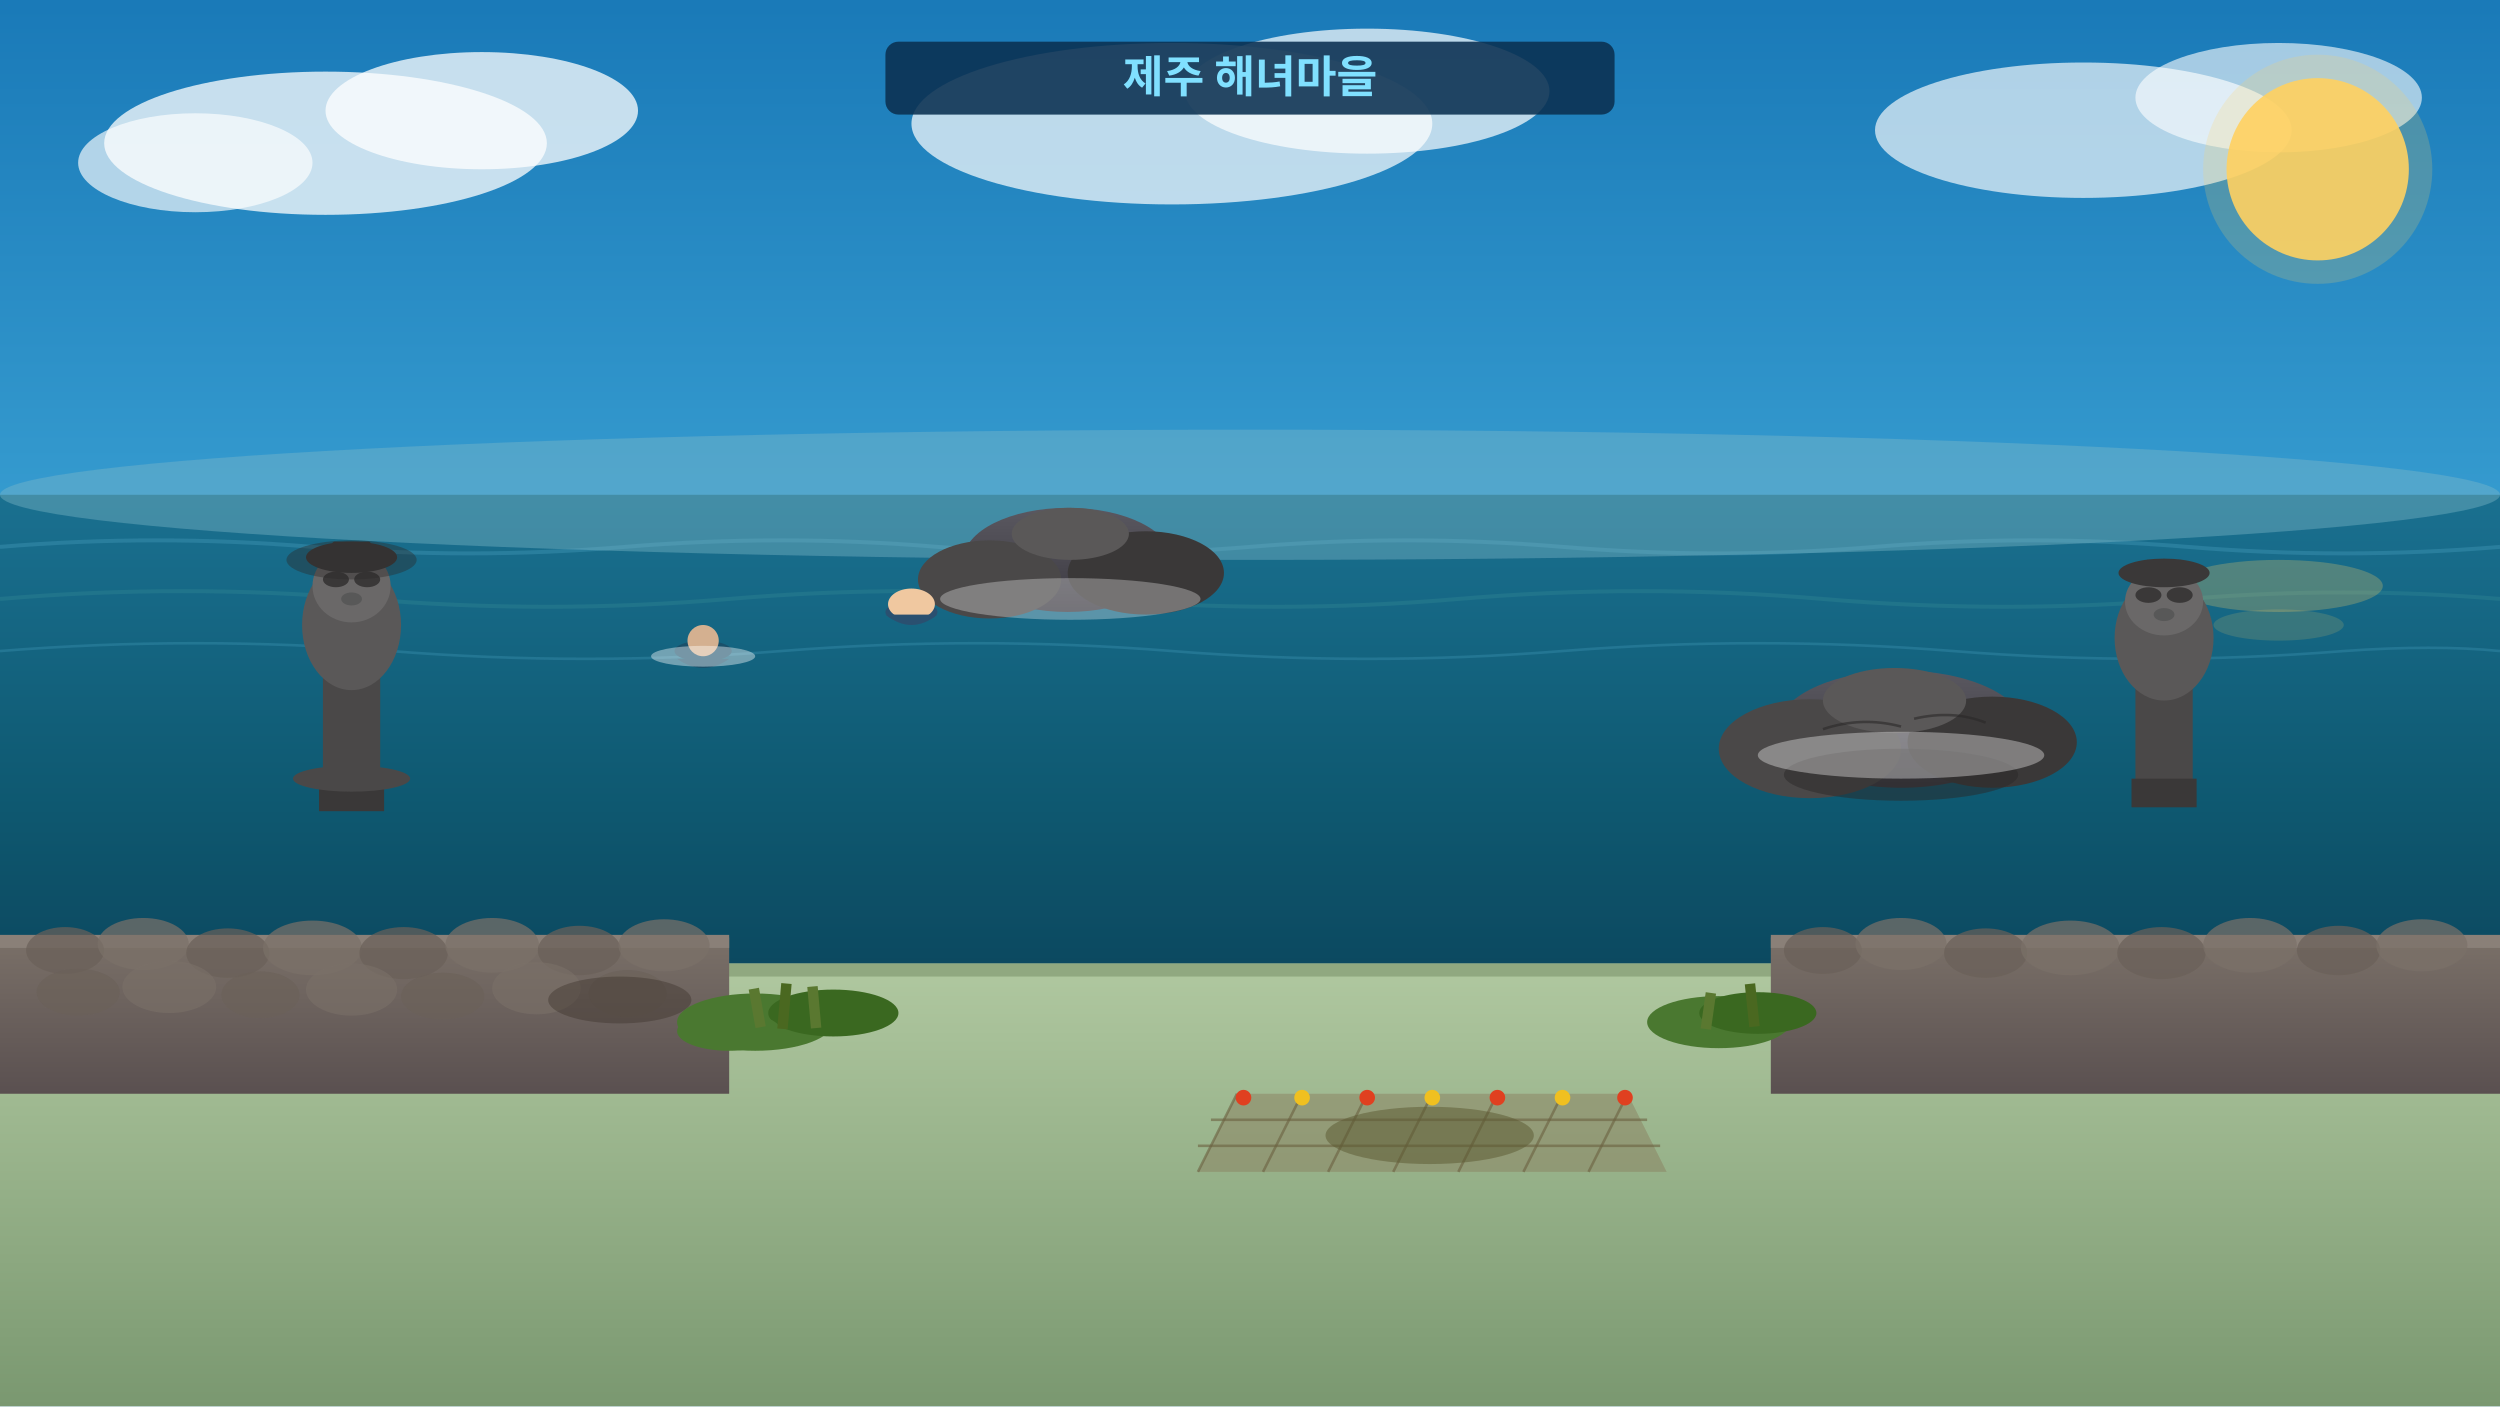
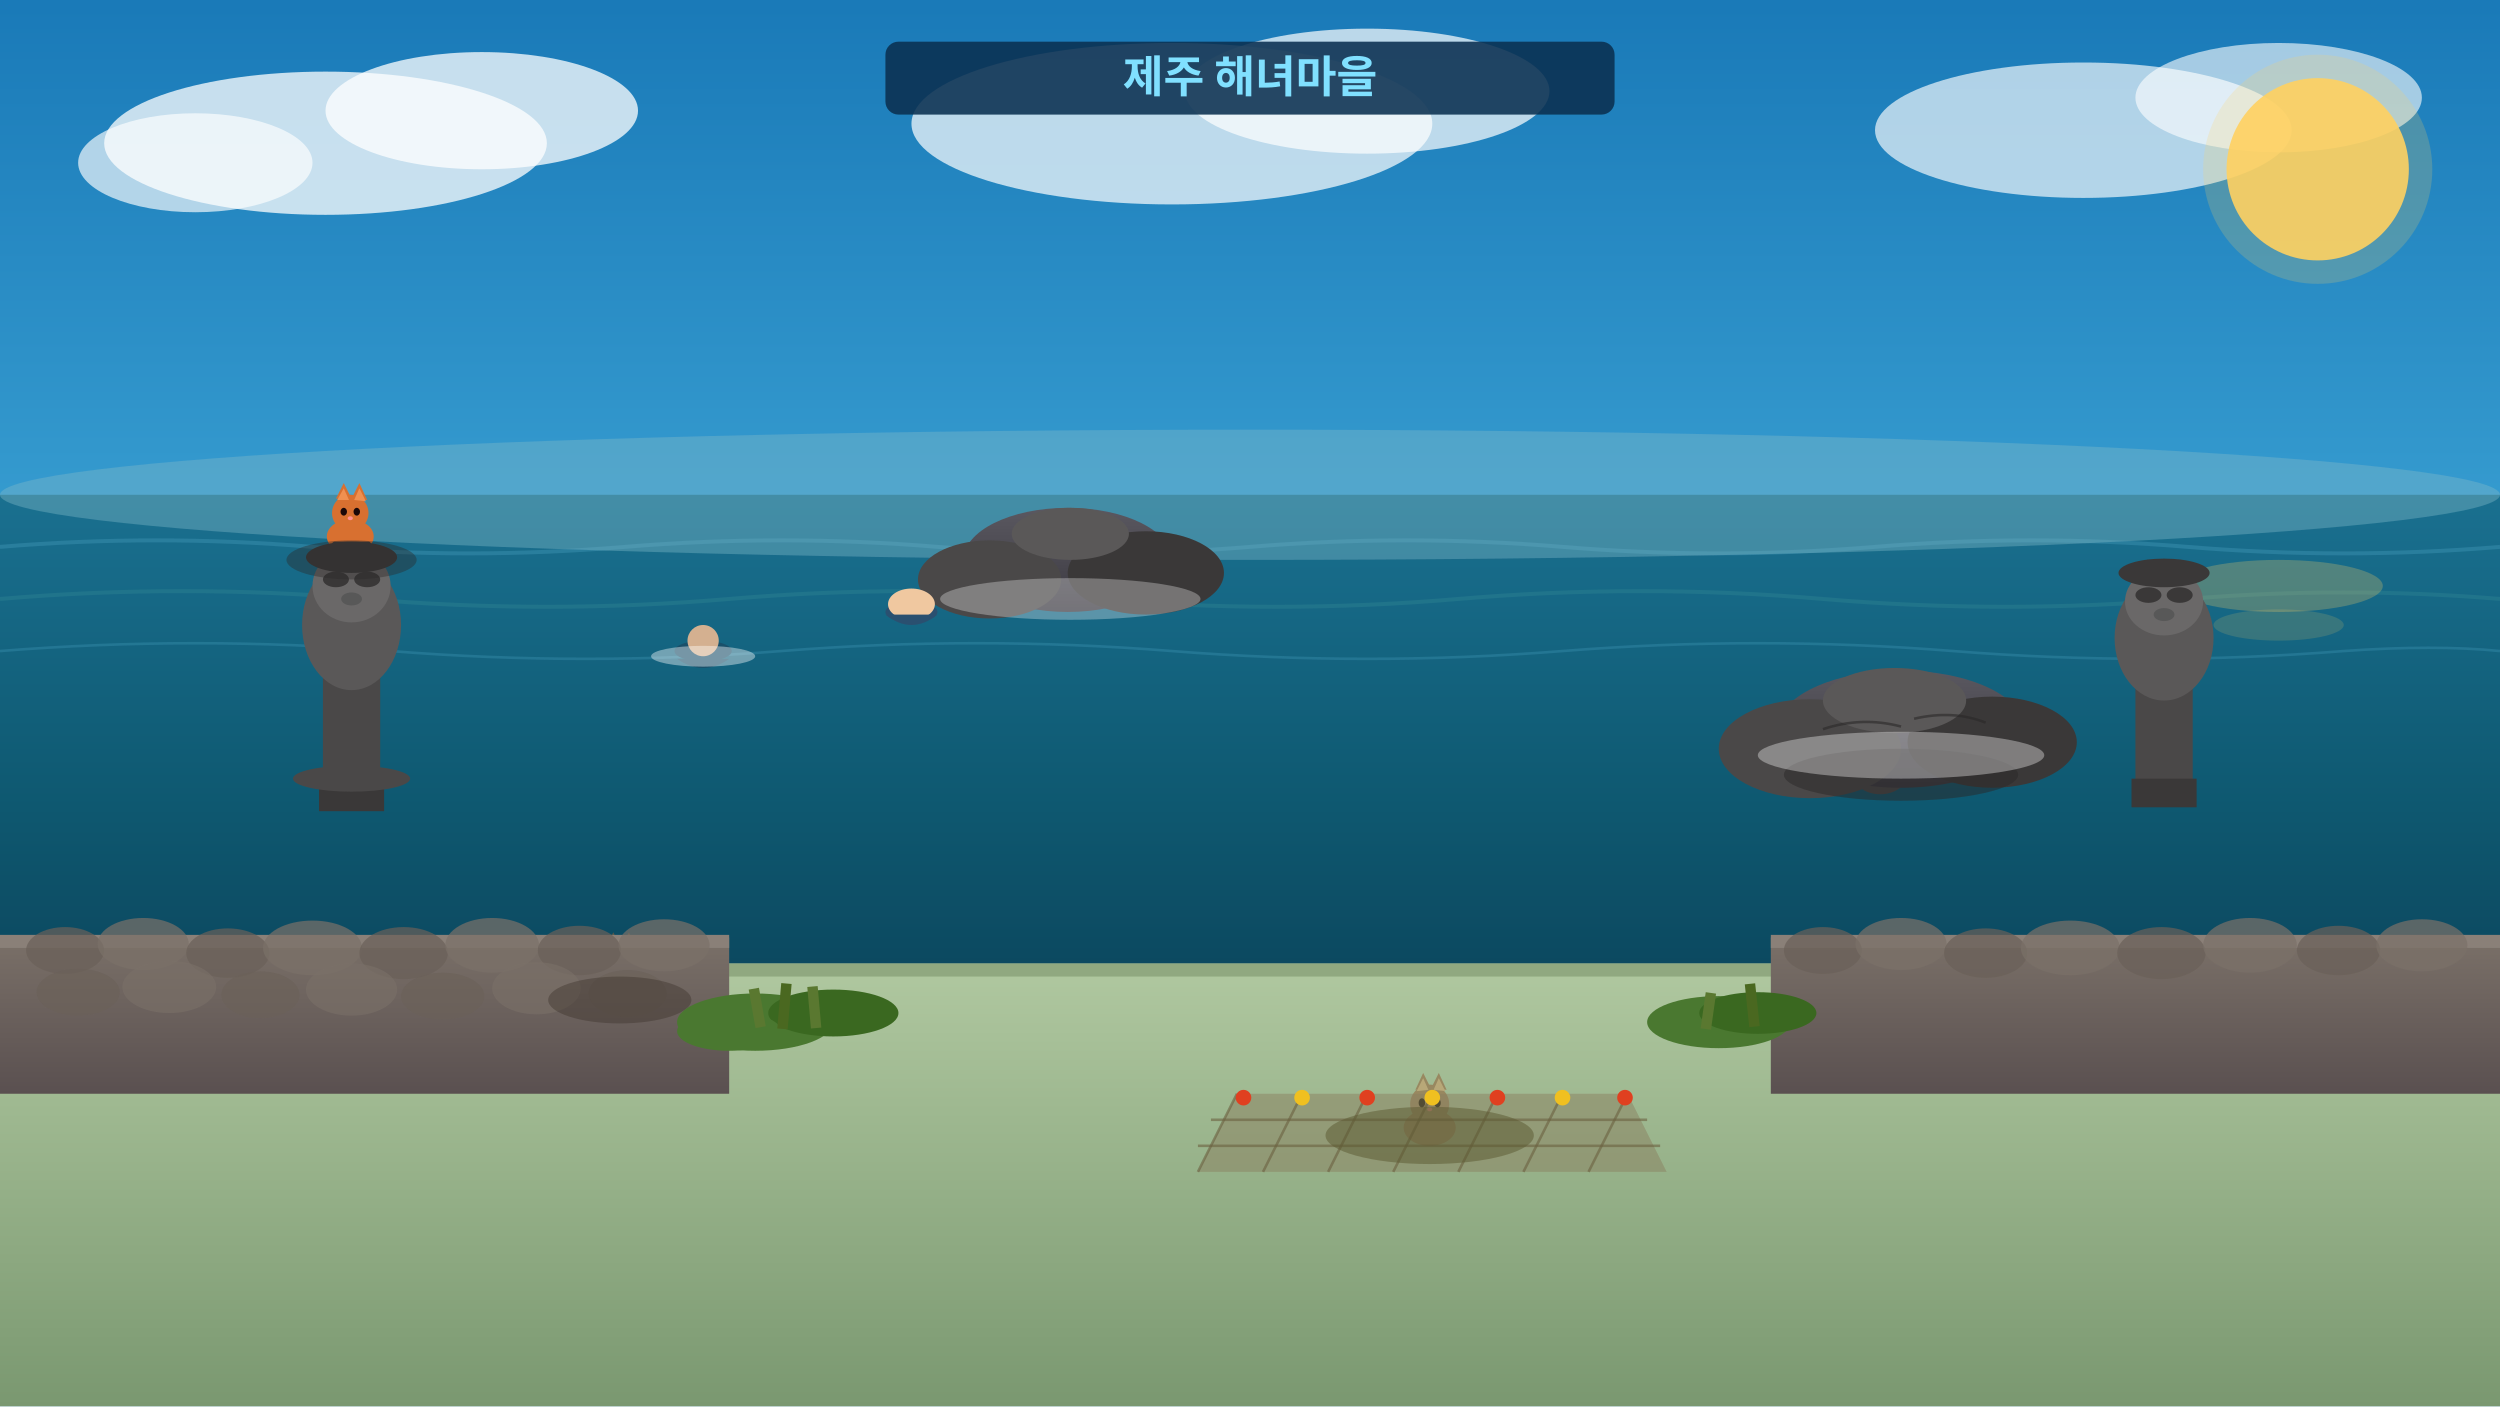
<svg xmlns="http://www.w3.org/2000/svg" viewBox="0 0 1920 1080">
  <defs>
    <linearGradient id="s4sky" x1="0" y1="0" x2="0" y2="1">
      <stop offset="0%" stop-color="#1A7AB8" />
      <stop offset="50%" stop-color="#40A8D8" />
      <stop offset="100%" stop-color="#80C8E8" />
    </linearGradient>
    <linearGradient id="s4sea" x1="0" y1="0" x2="0" y2="1">
      <stop offset="0%" stop-color="#1A7090" />
      <stop offset="50%" stop-color="#0E5870" />
      <stop offset="100%" stop-color="#0A3A50" />
    </linearGradient>
    <linearGradient id="s4shore" x1="0" y1="0" x2="0" y2="1">
      <stop offset="0%" stop-color="#B0C8A0" />
      <stop offset="100%" stop-color="#7A9870" />
    </linearGradient>
    <linearGradient id="s4wall" x1="0" y1="0" x2="0" y2="1">
      <stop offset="0%" stop-color="#7A7068" />
      <stop offset="100%" stop-color="#5A5050" />
    </linearGradient>
    <linearGradient id="s4rock" x1="0" y1="0" x2="0" y2="1">
      <stop offset="0%" stop-color="#5A5860" />
      <stop offset="100%" stop-color="#3A3840" />
    </linearGradient>
  </defs>
  <rect width="1920" height="1080" fill="url(#s4sky)" />
  <ellipse cx="250" cy="110" rx="170" ry="55" fill="white" opacity="0.75" />
  <ellipse cx="370" cy="85" rx="120" ry="45" fill="white" opacity="0.75" />
  <ellipse cx="150" cy="125" rx="90" ry="38" fill="white" opacity="0.65" />
  <ellipse cx="900" cy="95" rx="200" ry="62" fill="white" opacity="0.7" />
  <ellipse cx="1050" cy="70" rx="140" ry="48" fill="white" opacity="0.7" />
  <ellipse cx="1600" cy="100" rx="160" ry="52" fill="white" opacity="0.65" />
  <ellipse cx="1750" cy="75" rx="110" ry="42" fill="white" opacity="0.6" />
  <rect x="0" y="380" width="1920" height="480" fill="url(#s4sea)" />
  <path d="M 0 420 Q 120 410 240 420 Q 360 430 480 420 Q 600 410 720 420 Q 840 430 960 420 Q 1080 410 1200 420 Q 1320 430 1440 420 Q 1560 410 1680 420 Q 1800 430 1920 420" stroke="#3A90B0" stroke-width="3" fill="none" opacity="0.5" />
  <path d="M 0 460 Q 140 448 280 460 Q 420 472 560 460 Q 700 448 840 460 Q 980 472 1120 460 Q 1260 448 1400 460 Q 1540 472 1680 460 Q 1800 450 1920 460" stroke="#2A8090" stroke-width="3" fill="none" opacity="0.5" />
  <path d="M 0 500 Q 150 488 300 500 Q 450 512 600 500 Q 750 488 900 500 Q 1050 512 1200 500 Q 1350 488 1500 500 Q 1650 512 1800 500 Q 1870 495 1920 500" stroke="#3A90B0" stroke-width="2" fill="none" opacity="0.4" />
  <ellipse cx="1750" cy="450" rx="80" ry="20" fill="#FFD060" opacity="0.25" />
  <ellipse cx="1750" cy="480" rx="50" ry="12" fill="#FFD060" opacity="0.15" />
  <ellipse cx="960" cy="380" rx="960" ry="50" fill="#80B8C8" opacity="0.4" />
  <rect x="0" y="740" width="1920" height="340" fill="url(#s4shore)" />
  <rect x="0" y="740" width="1920" height="10" fill="#90A880" />
+   <ellipse cx="1444" cy="596" rx="20" ry="14" fill="#4A4848" />
+   <circle cx="1444" cy="578" r="15" fill="#4A4848" />
+   <polygon points="1433,567 1439,554 1445,566" fill="#4A4848" />
+   <polygon points="1445,566 1451,554 1457,567" fill="#4A4848" />
+   <polygon points="1434,568 1439,558 1443,567" fill="#6A6858" />
+   <polygon points="1447,567 1451,558 1456,568" fill="#6A6858" />
+   <ellipse cx="1438" cy="577" rx="2.5" ry="3.5" fill="#0A0818" />
+   <ellipse cx="1450" cy="577" rx="2.5" ry="3.5" fill="#0A0818" />
+   <ellipse cx="1444" cy="582" rx="2" ry="1.5" fill="#FF9090" />
  <ellipse cx="1460" cy="560" rx="95" ry="45" fill="url(#s4rock)" />
  <ellipse cx="1390" cy="575" rx="70" ry="38" fill="#4A4848" />
  <ellipse cx="1530" cy="570" rx="65" ry="35" fill="#3A3838" />
  <ellipse cx="1455" cy="538" rx="55" ry="25" fill="#5A5858" />
  <ellipse cx="1460" cy="595" rx="90" ry="20" fill="#2A2828" opacity="0.5" />
  <path d="M 1400 560 Q 1430 550 1460 558" stroke="#2A2828" stroke-width="2" fill="none" opacity="0.6" />
  <path d="M 1470 552 Q 1500 545 1525 555" stroke="#2A2828" stroke-width="2" fill="none" opacity="0.6" />
  <ellipse cx="1460" cy="580" rx="110" ry="18" fill="white" opacity="0.35" />
+   <ellipse cx="822" cy="456" rx="18" ry="13" fill="#383838" />
+   <circle cx="822" cy="438" r="14" fill="#383838" />
+   <polygon points="811,427 817,415 823,427" fill="#383838" />
+   <polygon points="823,427 829,415 835,428" fill="#383838" />
+   <polygon points="812,428 817,419 821,428" fill="#585858" />
+   <polygon points="825,428 829,419 834,429" fill="#585858" />
+   <ellipse cx="817" cy="437" rx="2.5" ry="3" fill="#080808" />
+   <ellipse cx="827" cy="437" rx="2.5" ry="3" fill="#080808" />
+   <ellipse cx="822" cy="442" rx="2" ry="1.5" fill="#FF9090" />
  <ellipse cx="820" cy="430" rx="80" ry="40" fill="url(#s4rock)" />
  <ellipse cx="760" cy="445" rx="55" ry="30" fill="#4A4848" />
  <ellipse cx="880" cy="440" rx="60" ry="32" fill="#3A3838" />
  <ellipse cx="822" cy="410" rx="45" ry="20" fill="#5A5858" />
  <ellipse cx="822" cy="460" rx="100" ry="16" fill="white" opacity="0.3" />
  <ellipse cx="700" cy="470" rx="20" ry="8" fill="#2A5070" />
  <ellipse cx="700" cy="464" rx="18" ry="12" fill="#F0C8A0" />
  <path d="M 680 472 Q 700 488 720 472" fill="#2A5070" />
+   <ellipse cx="269" cy="412" rx="18" ry="13" fill="#D87030" />
+   <circle cx="269" cy="394" r="14" fill="#D87030" />
+   <polygon points="258,383 264,371 270,383" fill="#D87030" />
+   <polygon points="270,383 276,371 282,384" fill="#D87030" />
+   <polygon points="259,384 264,375 268,384" fill="#F09050" />
+   <polygon points="272,384 276,375 281,385" fill="#F09050" />
+   <ellipse cx="264" cy="393" rx="2.5" ry="3" fill="#1A0808" />
+   <ellipse cx="274" cy="393" rx="2.5" ry="3" fill="#1A0808" />
+   <ellipse cx="269" cy="398" rx="2" ry="1.5" fill="#FF9090" />
  <rect x="248" y="480" width="44" height="120" fill="#4A4848" />
  <ellipse cx="270" cy="480" rx="38" ry="50" fill="#5A5858" />
  <ellipse cx="270" cy="450" rx="30" ry="28" fill="#6A6868" />
  <ellipse cx="258" cy="445" rx="10" ry="6" fill="#3A3838" />
  <ellipse cx="282" cy="445" rx="10" ry="6" fill="#3A3838" />
  <ellipse cx="270" cy="460" rx="8" ry="5" fill="#585858" />
  <ellipse cx="270" cy="428" rx="35" ry="12" fill="#3A3838" />
  <rect x="255" y="416" width="30" height="15" fill="#3A3838" rx="2" />
  <ellipse cx="270" cy="430" rx="50" ry="15" fill="#2A2828" opacity="0.4" />
  <rect x="245" y="598" width="50" height="25" fill="#3A3838" />
  <ellipse cx="270" cy="598" rx="45" ry="10" fill="#4A4848" />
  <rect x="1640" y="490" width="44" height="110" fill="#4A4848" />
  <ellipse cx="1662" cy="490" rx="38" ry="48" fill="#5A5858" />
  <ellipse cx="1662" cy="462" rx="30" ry="26" fill="#6A6868" />
  <ellipse cx="1650" cy="457" rx="10" ry="6" fill="#3A3838" />
  <ellipse cx="1674" cy="457" rx="10" ry="6" fill="#3A3838" />
  <ellipse cx="1662" cy="472" rx="8" ry="5" fill="#585858" />
  <ellipse cx="1662" cy="440" rx="35" ry="11" fill="#3A3838" />
  <rect x="1647" y="430" width="30" height="12" fill="#3A3838" rx="2" />
  <rect x="1637" y="598" width="50" height="22" fill="#3A3838" />
+   <ellipse cx="476" cy="758" rx="20" ry="14" fill="#5A5848" />
+   <circle cx="476" cy="740" r="15" fill="#5A5848" />
+   <polygon points="465,729 471,716 477,728" fill="#5A5848" />
+   <polygon points="477,728 483,716 489,729" fill="#5A5848" />
+   <polygon points="466,730 471,720 475,729" fill="#7A7868" />
+   <polygon points="479,729 483,720 488,730" fill="#7A7868" />
+   <ellipse cx="470" cy="739" rx="2.5" ry="3.5" fill="#1A1818" />
+   <ellipse cx="482" cy="739" rx="2.5" ry="3.5" fill="#1A1818" />
+   <ellipse cx="476" cy="744" rx="2" ry="1.5" fill="#FF9090" />
  <rect x="0" y="720" width="560" height="120" fill="url(#s4wall)" />
  <rect x="0" y="718" width="560" height="10" fill="#8A8078" />
  <ellipse cx="50" cy="730" rx="30" ry="18" fill="#6A6058" opacity="0.7" />
  <ellipse cx="110" cy="725" rx="35" ry="20" fill="#7A7068" opacity="0.7" />
  <ellipse cx="175" cy="732" rx="32" ry="19" fill="#6A6058" opacity="0.7" />
  <ellipse cx="240" cy="728" rx="38" ry="21" fill="#7A7068" opacity="0.7" />
  <ellipse cx="310" cy="732" rx="34" ry="20" fill="#6A6058" opacity="0.7" />
  <ellipse cx="378" cy="726" rx="36" ry="21" fill="#7A7068" opacity="0.7" />
  <ellipse cx="445" cy="730" rx="32" ry="19" fill="#6A6058" opacity="0.7" />
  <ellipse cx="510" cy="726" rx="35" ry="20" fill="#7A7068" opacity="0.7" />
  <ellipse cx="60" cy="762" rx="32" ry="18" fill="#6A6058" opacity="0.6" />
  <ellipse cx="130" cy="758" rx="36" ry="20" fill="#7A7068" opacity="0.6" />
  <ellipse cx="200" cy="764" rx="30" ry="18" fill="#6A6058" opacity="0.6" />
  <ellipse cx="270" cy="760" rx="35" ry="20" fill="#7A7068" opacity="0.6" />
  <ellipse cx="340" cy="765" rx="32" ry="18" fill="#6A6058" opacity="0.6" />
  <ellipse cx="412" cy="759" rx="34" ry="20" fill="#7A7068" opacity="0.6" />
  <ellipse cx="482" cy="763" rx="30" ry="18" fill="#6A6058" opacity="0.6" />
  <ellipse cx="476" cy="768" rx="55" ry="18" fill="#3A3028" opacity="0.4" />
  <rect x="1360" y="720" width="560" height="120" fill="url(#s4wall)" />
  <rect x="1360" y="718" width="560" height="10" fill="#8A8078" />
  <ellipse cx="1400" cy="730" rx="30" ry="18" fill="#6A6058" opacity="0.7" />
  <ellipse cx="1460" cy="725" rx="35" ry="20" fill="#7A7068" opacity="0.7" />
  <ellipse cx="1525" cy="732" rx="32" ry="19" fill="#6A6058" opacity="0.7" />
  <ellipse cx="1590" cy="728" rx="38" ry="21" fill="#7A7068" opacity="0.7" />
  <ellipse cx="1660" cy="732" rx="34" ry="20" fill="#6A6058" opacity="0.7" />
  <ellipse cx="1728" cy="726" rx="36" ry="21" fill="#7A7068" opacity="0.7" />
  <ellipse cx="1796" cy="730" rx="32" ry="19" fill="#6A6058" opacity="0.7" />
  <ellipse cx="1860" cy="726" rx="35" ry="20" fill="#7A7068" opacity="0.7" />
+   <ellipse cx="1098" cy="866" rx="20" ry="14" fill="#988860" />
+   <circle cx="1098" cy="848" r="15" fill="#988860" />
+   <polygon points="1087,837 1093,824 1099,836" fill="#988860" />
+   <polygon points="1099,836 1105,824 1111,837" fill="#988860" />
+   <polygon points="1088,838 1093,828 1097,837" fill="#B8A878" />
+   <polygon points="1101,837 1105,828 1110,838" fill="#B8A878" />
+   <ellipse cx="1092" cy="847" rx="2.5" ry="3.5" fill="#1A1808" />
+   <ellipse cx="1104" cy="847" rx="2.5" ry="3.5" fill="#1A1808" />
+   <ellipse cx="1098" cy="852" rx="2" ry="1.5" fill="#FF9090" />
  <path d="M 950 840 L 1250 840 L 1280 900 L 920 900 Z" fill="#8A8060" opacity="0.5" />
  <line x1="950" y1="840" x2="920" y2="900" stroke="#6A6040" stroke-width="2" opacity="0.6" />
  <line x1="1000" y1="840" x2="970" y2="900" stroke="#6A6040" stroke-width="2" opacity="0.6" />
  <line x1="1050" y1="840" x2="1020" y2="900" stroke="#6A6040" stroke-width="2" opacity="0.6" />
  <line x1="1100" y1="840" x2="1070" y2="900" stroke="#6A6040" stroke-width="2" opacity="0.6" />
  <line x1="1150" y1="840" x2="1120" y2="900" stroke="#6A6040" stroke-width="2" opacity="0.6" />
  <line x1="1200" y1="840" x2="1170" y2="900" stroke="#6A6040" stroke-width="2" opacity="0.6" />
  <line x1="1250" y1="840" x2="1220" y2="900" stroke="#6A6040" stroke-width="2" opacity="0.6" />
  <line x1="930" y1="860" x2="1265" y2="860" stroke="#6A6040" stroke-width="2" opacity="0.6" />
  <line x1="920" y1="880" x2="1275" y2="880" stroke="#6A6040" stroke-width="2" opacity="0.6" />
  <circle cx="955" cy="843" r="6" fill="#E04020" />
  <circle cx="1000" cy="843" r="6" fill="#F0C020" />
  <circle cx="1050" cy="843" r="6" fill="#E04020" />
  <circle cx="1100" cy="843" r="6" fill="#F0C020" />
  <circle cx="1150" cy="843" r="6" fill="#E04020" />
  <circle cx="1200" cy="843" r="6" fill="#F0C020" />
  <circle cx="1248" cy="843" r="6" fill="#E04020" />
  <ellipse cx="1098" cy="872" rx="80" ry="22" fill="#5A5830" opacity="0.5" />
  <ellipse cx="580" cy="785" rx="60" ry="22" fill="#4A7830" />
  <ellipse cx="640" cy="778" rx="50" ry="18" fill="#3A6820" />
  <ellipse cx="560" cy="792" rx="40" ry="15" fill="#4A7830" />
  <rect x="575" y="760" width="8" height="30" fill="#5A7830" transform="rotate(-10 575 760)" />
  <rect x="600" y="755" width="8" height="35" fill="#4A6820" transform="rotate(5 600 755)" />
  <rect x="620" y="758" width="8" height="32" fill="#5A7830" transform="rotate(-5 620 758)" />
  <ellipse cx="1320" cy="785" rx="55" ry="20" fill="#4A7830" />
  <ellipse cx="1350" cy="778" rx="45" ry="16" fill="#3A6820" />
  <rect x="1310" y="762" width="8" height="28" fill="#5A7830" transform="rotate(8 1310 762)" />
  <rect x="1340" y="756" width="8" height="33" fill="#4A6820" transform="rotate(-6 1340 756)" />
  <ellipse cx="540" cy="500" rx="22" ry="8" fill="#1A506A" />
  <circle cx="540" cy="492" r="12" fill="#D4B090" />
  <path d="M 520 506 Q 540 520 560 506" fill="#1A506A" />
  <ellipse cx="540" cy="504" rx="40" ry="8" fill="white" opacity="0.4" />
  <circle cx="1780" cy="130" r="70" fill="#FFD060" opacity="0.9" />
  <circle cx="1780" cy="130" r="88" fill="#FFD060" opacity="0.2" />
  <rect x="680" y="32" width="560" height="56" fill="#0A3050" rx="10" opacity="0.88" />
  <text x="960" y="71" font-family="serif" font-size="34" fill="#80E0FF" text-anchor="middle" font-weight="bold">제주 해녀마을</text>
</svg>
